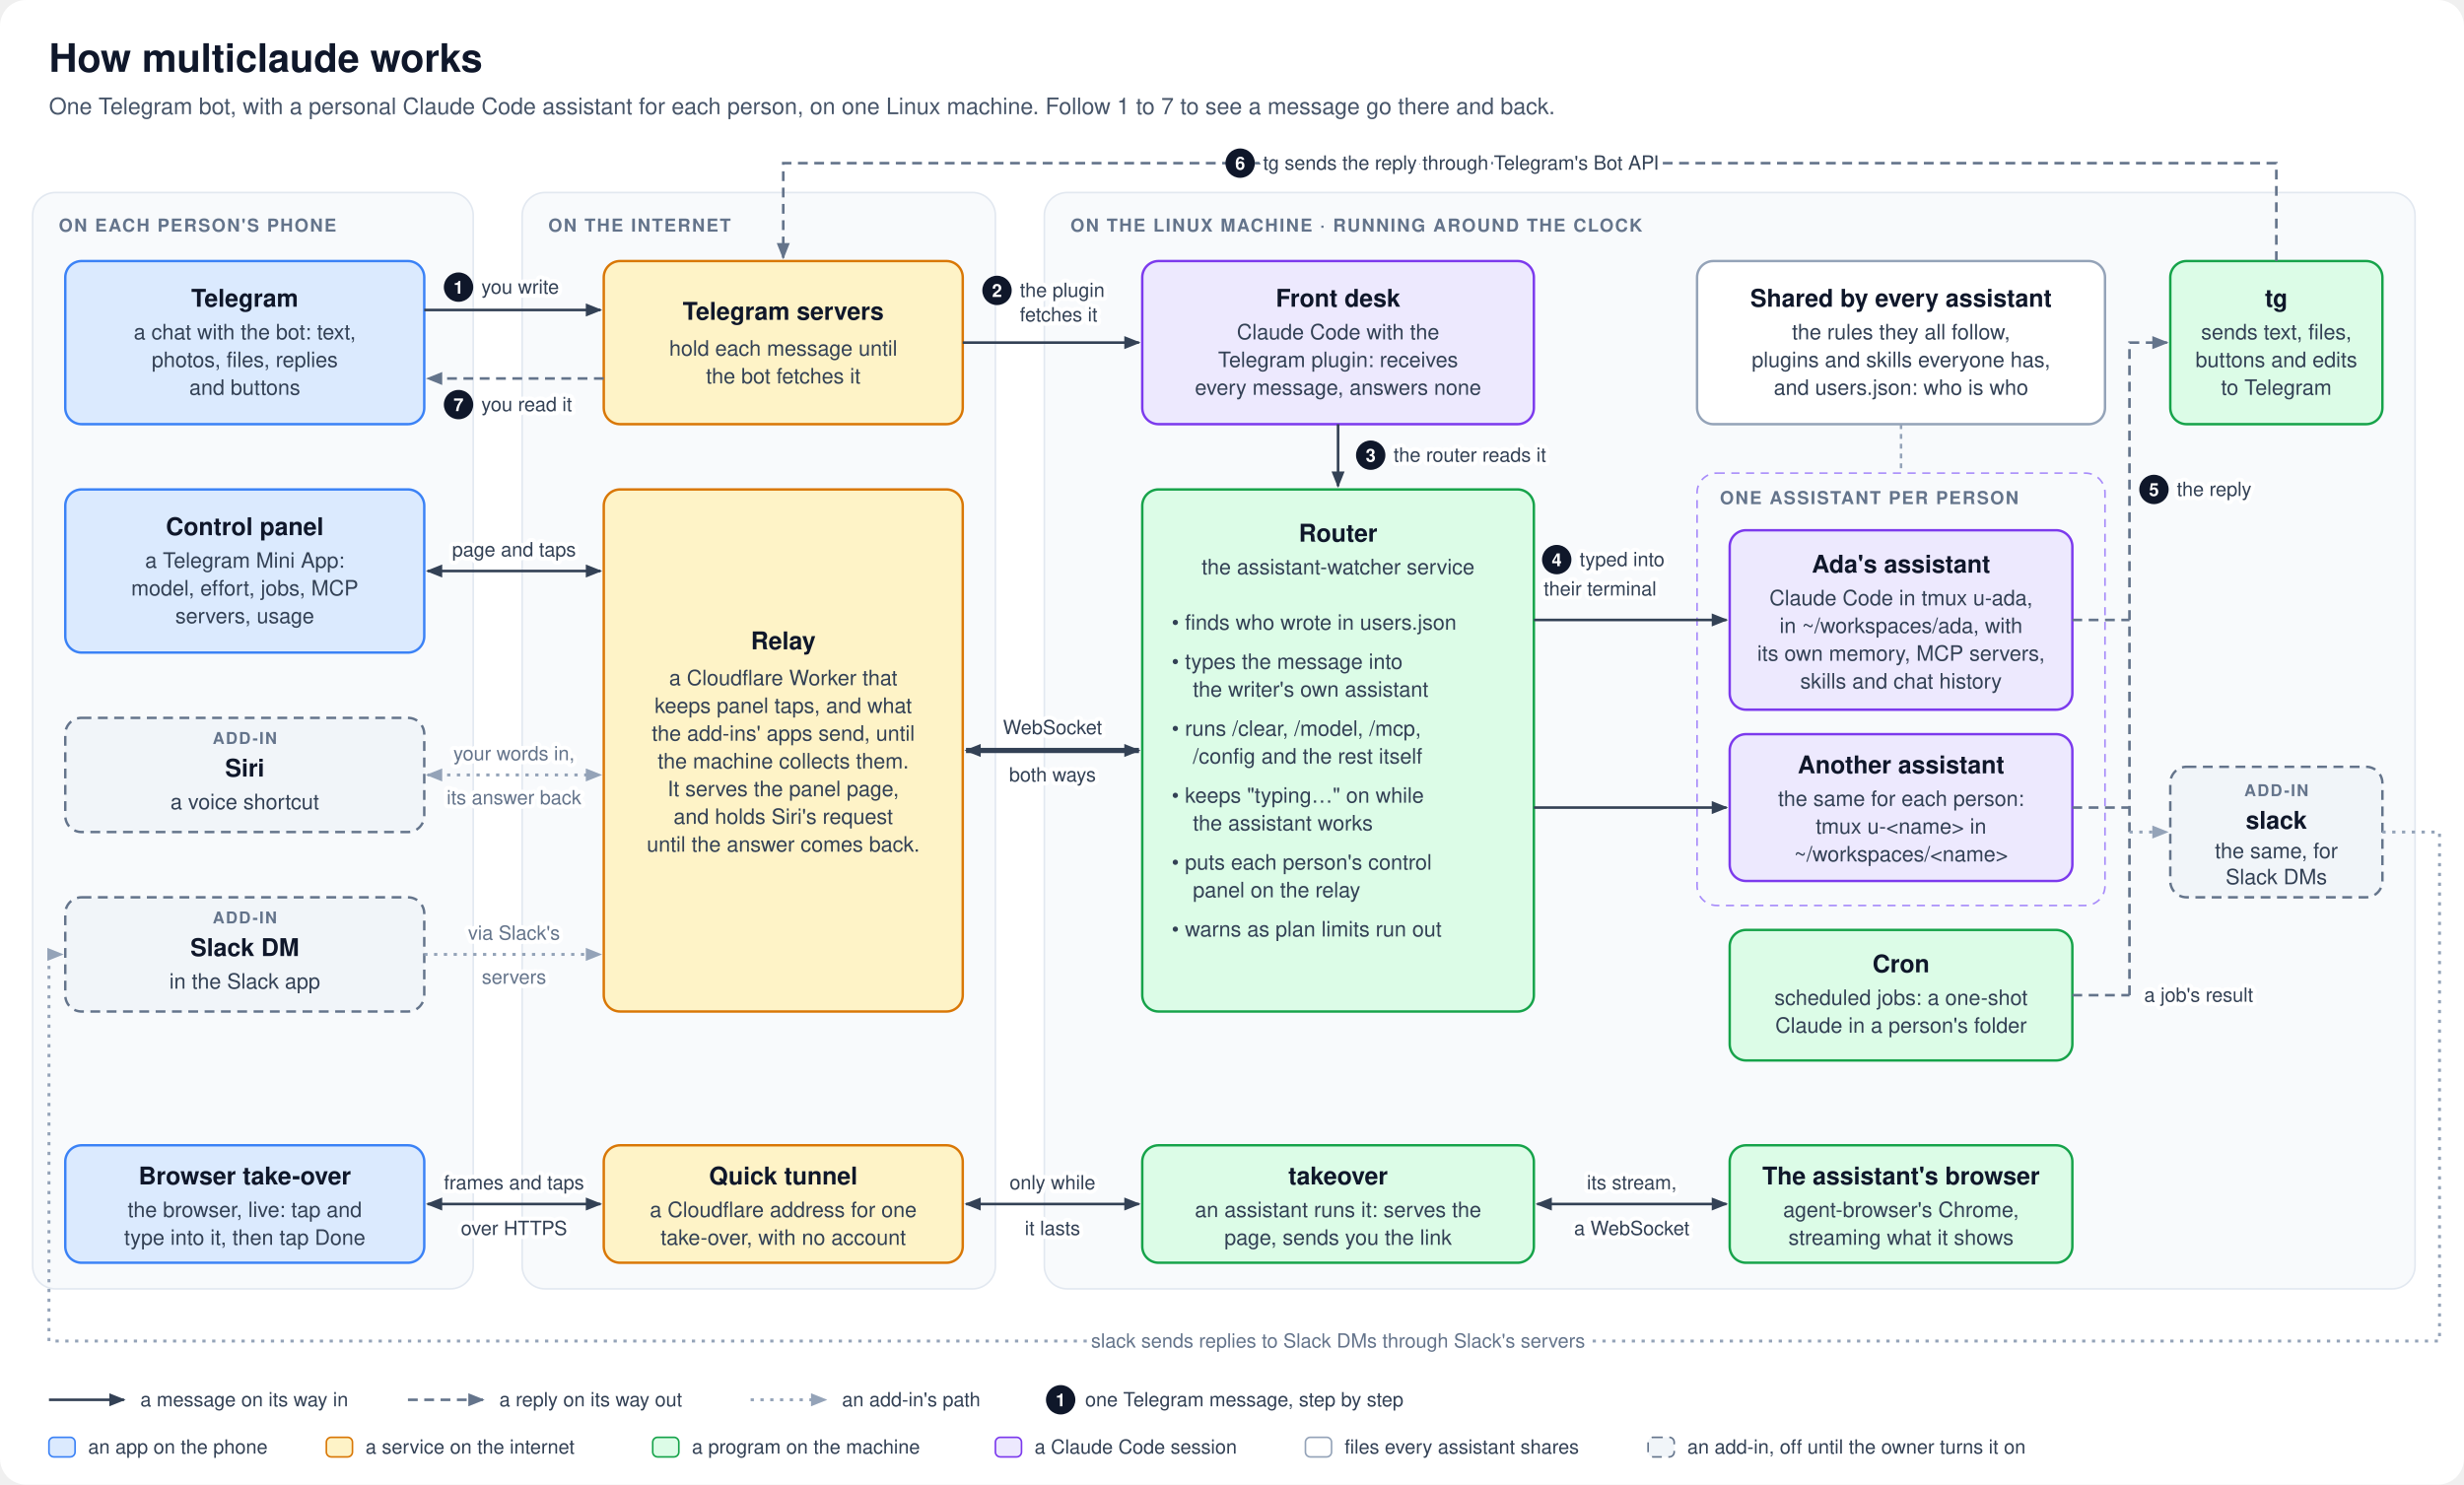
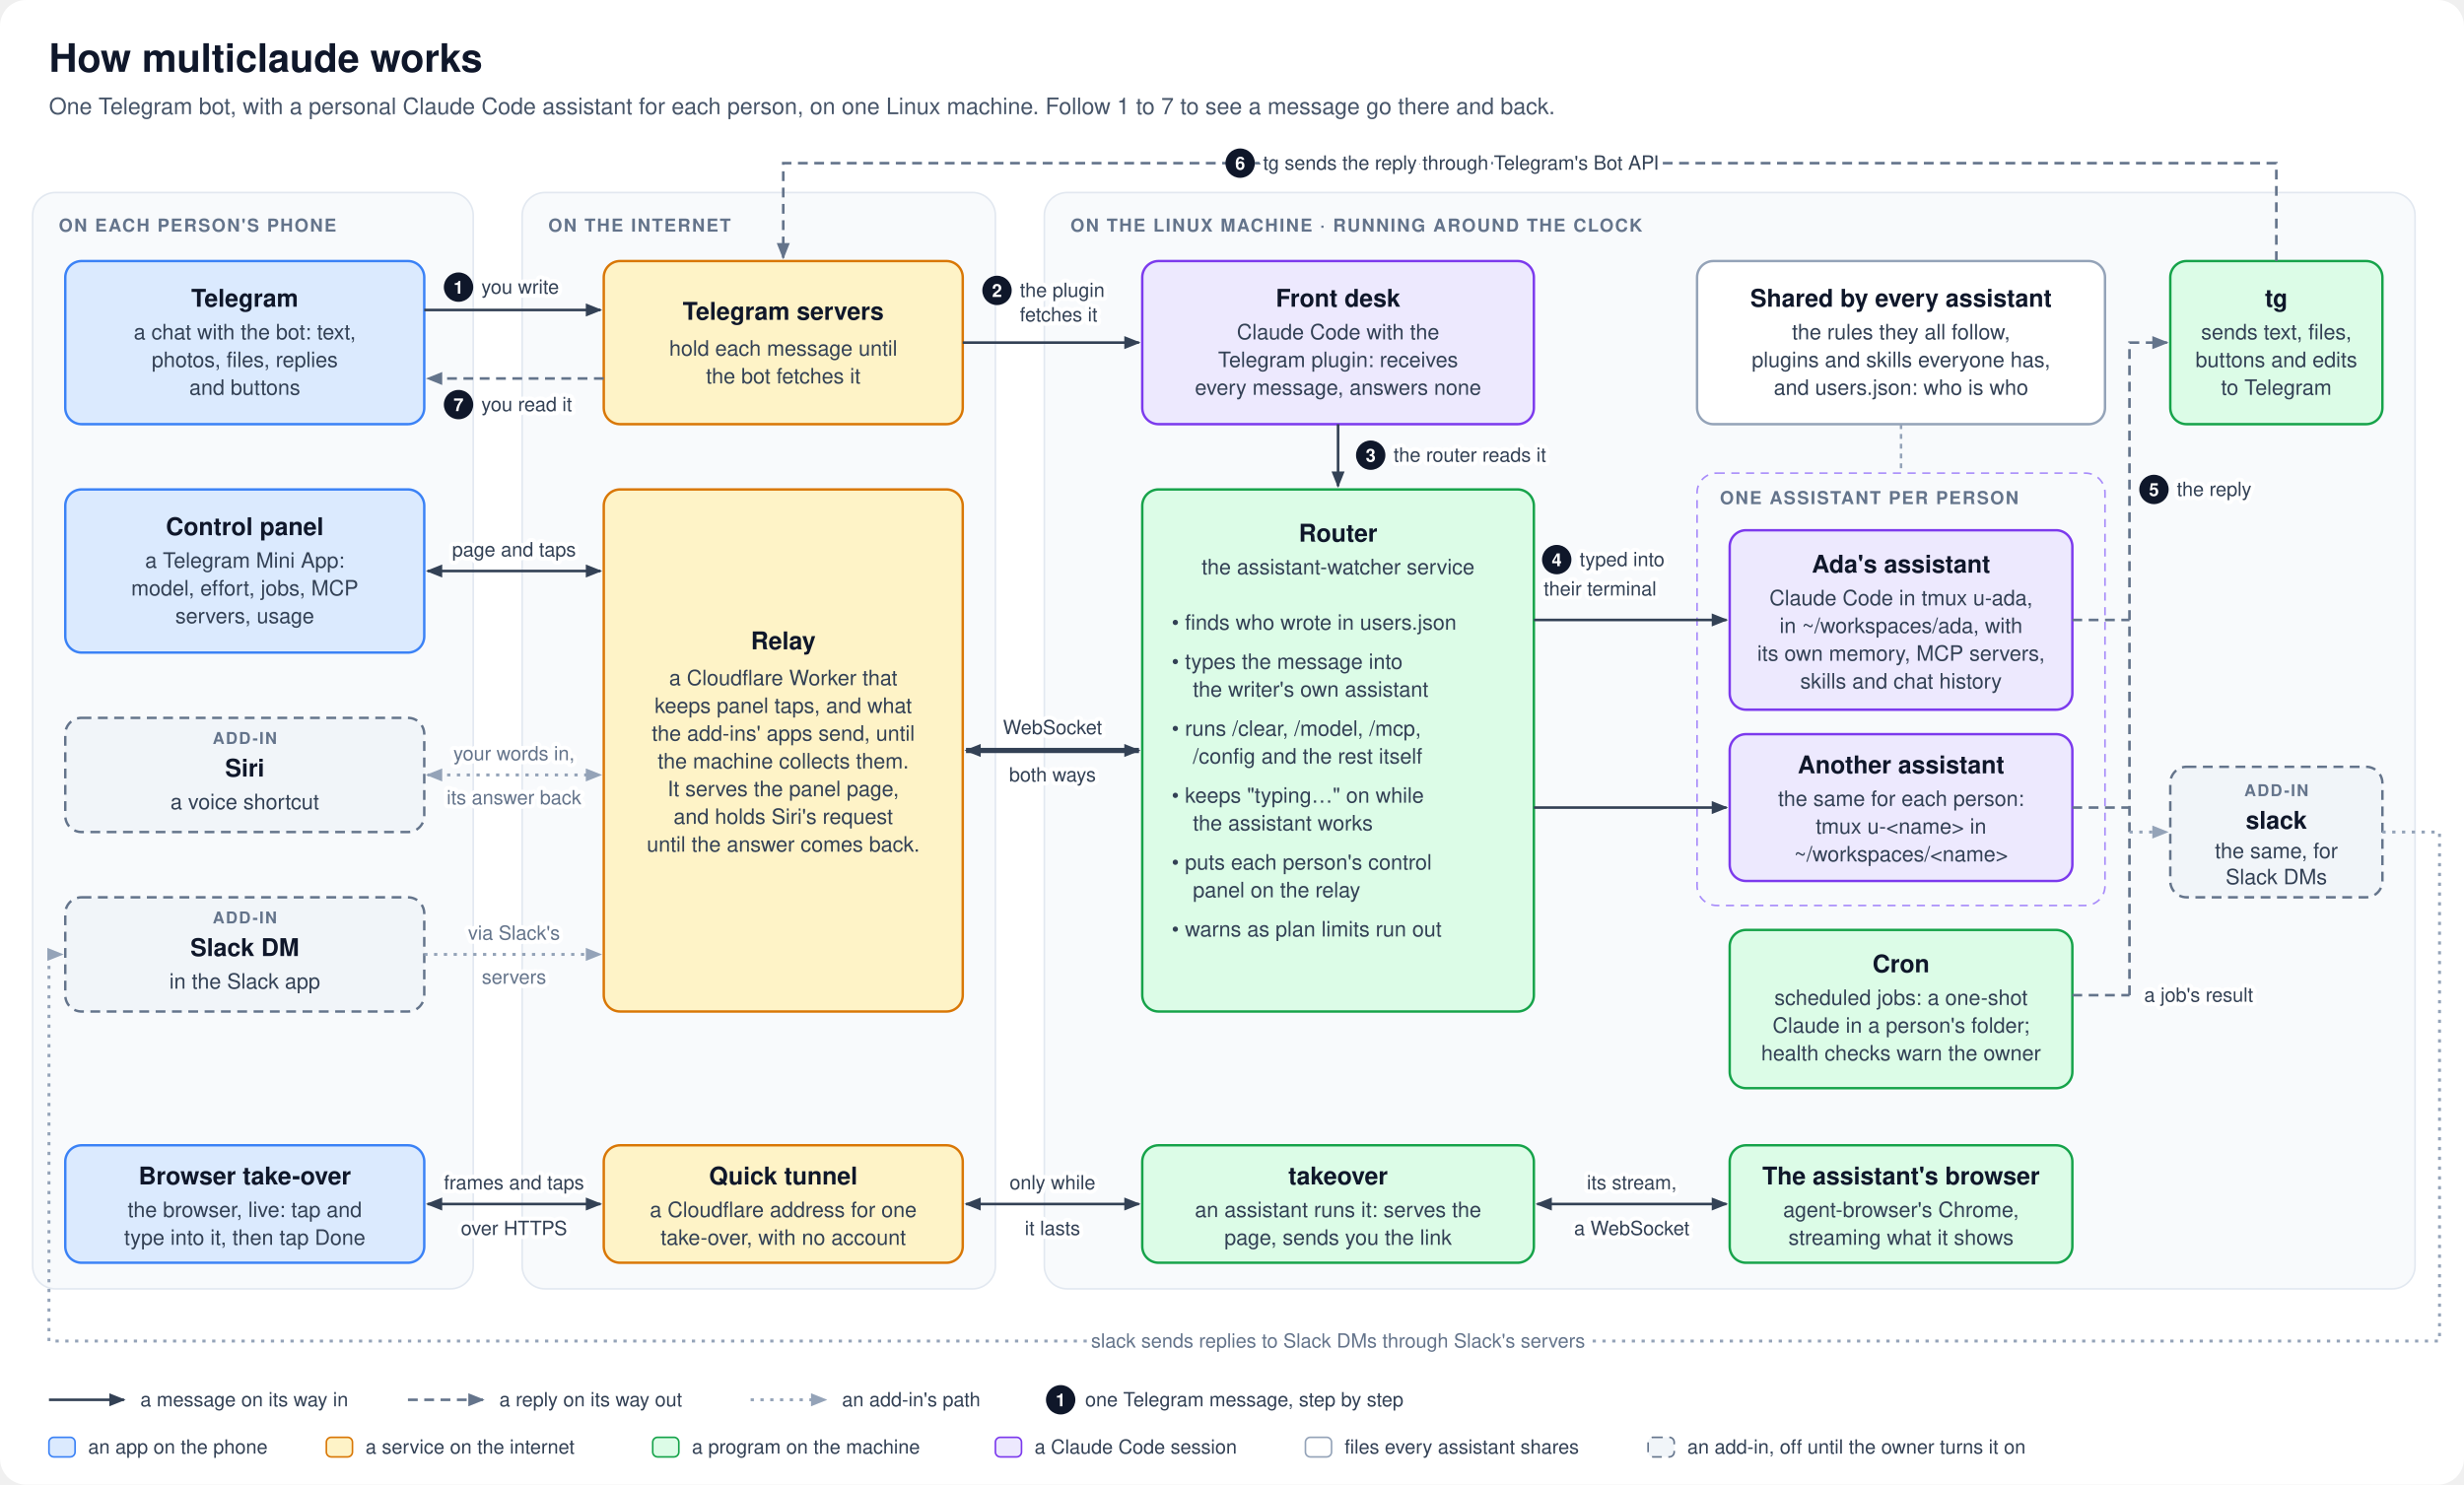
<svg xmlns="http://www.w3.org/2000/svg" width="1510" height="910" viewBox="0 0 1510 910" role="img" aria-labelledby="title desc">
  <defs>
    <marker id="in" viewBox="0 0 10 10" refX="9" refY="5" markerWidth="10" markerHeight="10" markerUnits="userSpaceOnUse" orient="auto-start-reverse">
      <path d="M0,1 L10,5 L0,9 z" fill="#334155" />
    </marker>
    <marker id="out" viewBox="0 0 10 10" refX="9" refY="5" markerWidth="10" markerHeight="10" markerUnits="userSpaceOnUse" orient="auto-start-reverse">
      <path d="M0,1 L10,5 L0,9 z" fill="#64748b" />
    </marker>
    <marker id="opt" viewBox="0 0 10 10" refX="9" refY="5" markerWidth="10" markerHeight="10" markerUnits="userSpaceOnUse" orient="auto-start-reverse">
      <path d="M0,1 L10,5 L0,9 z" fill="#94a3b8" />
    </marker>
    <style>
      text { font-family: -apple-system, BlinkMacSystemFont, "Segoe UI", Helvetica, Arial, "Liberation Sans", sans-serif; fill: #0f172a; }
      .title { font-size: 24px; font-weight: 700; }
      .subtitle { font-size: 14px; fill: #475569; }
      .band { fill: #f8fafc; stroke: #e2e8f0; }
      .band-label { font-size: 11px; font-weight: 700; letter-spacing: 0.08em; fill: #64748b; }
      .group { fill: none; stroke: #a78bfa; stroke-dasharray: 5 4; }
      rect.app { fill: #dbeafe; stroke: #3b82f6; }
      rect.cloud { fill: #fef3c7; stroke: #d97706; }
      rect.program { fill: #dcfce7; stroke: #16a34a; }
      rect.claude { fill: #ede9fe; stroke: #7c3aed; }
      rect.shared { fill: #ffffff; stroke: #94a3b8; }
      rect.addin { fill: #f1f5f9; stroke: #64748b; stroke-dasharray: 6 4; }
      .box rect { stroke-width: 1.5; }
      .box text { font-size: 13px; fill: #334155; text-anchor: middle; }
      .box text.name { font-size: 15px; font-weight: 700; fill: #0f172a; }
      .box text.bullet { text-anchor: start; }
      .box text.tag { font-size: 10px; font-weight: 700; letter-spacing: 0.08em; fill: #64748b; }
      .in { fill: none; stroke: #334155; stroke-width: 1.6; }
      .in.thick { stroke-width: 3.2; }
      .out { fill: none; stroke: #64748b; stroke-width: 1.6; stroke-dasharray: 6 4; }
      .opt { fill: none; stroke: #94a3b8; stroke-width: 1.8; stroke-dasharray: 2 4; }
      .tie { fill: none; stroke: #94a3b8; stroke-width: 1.5; stroke-dasharray: 3 3; }
      .label { font-size: 12px; fill: #334155; paint-order: stroke; stroke: #ffffff; stroke-width: 5px; stroke-linejoin: round; }
      .label.middle { text-anchor: middle; }
      .label.faint { fill: #64748b; }
      .step circle { fill: #0f172a; }
      .step text { font-size: 11px; font-weight: 700; fill: #ffffff; text-anchor: middle; }
      .legend { font-size: 12px; fill: #334155; }
    </style>
  </defs>
  <rect width="1510" height="910" rx="16" fill="#ffffff" />
  <text class="title" x="30" y="44">How multiclaude works</text>
  <text class="subtitle" x="30" y="70">One Telegram bot, with a personal Claude Code assistant for each person, on one Linux machine. Follow 1 to 7 to see a message go there and back.</text>
  <rect class="band" x="20" y="118" width="270" height="672" rx="14" />
  <text class="band-label" x="36" y="142">ON EACH PERSON'S PHONE</text>
  <rect class="band" x="320" y="118" width="290" height="672" rx="14" />
  <text class="band-label" x="336" y="142">ON THE INTERNET</text>
  <rect class="band" x="640" y="118" width="840" height="672" rx="14" />
  <text class="band-label" x="656" y="142">ON THE LINUX MACHINE · RUNNING AROUND THE CLOCK</text>
  <rect class="group" x="1040" y="290" width="250" height="265" rx="12" />
  <text class="band-label" x="1054" y="309">ONE ASSISTANT PER PERSON</text>
  <g class="box">
    <rect class="app" x="40" y="160" width="220" height="100" rx="10" />
    <text class="name" x="150" y="188">Telegram</text>
    <text x="150" y="208">a chat with the bot: text,</text>
    <text x="150" y="225">photos, files, replies</text>
    <text x="150" y="242">and buttons</text>
  </g>
  <g class="box">
    <rect class="app" x="40" y="300" width="220" height="100" rx="10" />
    <text class="name" x="150" y="328">Control panel</text>
    <text x="150" y="348">a Telegram Mini App:</text>
    <text x="150" y="365">model, effort, jobs, MCP</text>
    <text x="150" y="382">servers, usage</text>
  </g>
  <g class="box">
    <rect class="addin" x="40" y="440" width="220" height="70" rx="10" />
    <text class="tag" x="150" y="456">ADD-IN</text>
    <text class="name" x="150" y="476">Siri</text>
    <text x="150" y="496">a voice shortcut</text>
  </g>
  <g class="box">
    <rect class="addin" x="40" y="550" width="220" height="70" rx="10" />
    <text class="tag" x="150" y="566">ADD-IN</text>
    <text class="name" x="150" y="586">Slack DM</text>
    <text x="150" y="606">in the Slack app</text>
  </g>
  <g class="box">
    <rect class="cloud" x="370" y="160" width="220" height="100" rx="10" />
    <text class="name" x="480" y="196">Telegram servers</text>
    <text x="480" y="218">hold each message until</text>
    <text x="480" y="235">the bot fetches it</text>
  </g>
  <g class="box">
    <rect class="cloud" x="370" y="300" width="220" height="320" rx="10" />
    <text class="name" x="480" y="398">Relay</text>
    <text x="480" y="420">a Cloudflare Worker that</text>
    <text x="480" y="437">keeps panel taps, and what</text>
    <text x="480" y="454">the add-ins' apps send, until</text>
    <text x="480" y="471">the machine collects them.</text>
    <text x="480" y="488">It serves the panel page,</text>
    <text x="480" y="505">and holds Siri's request</text>
    <text x="480" y="522">until the answer comes back.</text>
  </g>
  <g class="box">
    <rect class="claude" x="700" y="160" width="240" height="100" rx="10" />
    <text class="name" x="820" y="188">Front desk</text>
    <text x="820" y="208">Claude Code with the</text>
    <text x="820" y="225">Telegram plugin: receives</text>
    <text x="820" y="242">every message, answers none</text>
  </g>
  <g class="box">
    <rect class="program" x="700" y="300" width="240" height="320" rx="10" />
    <text class="name" x="820" y="332">Router</text>
    <text x="820" y="352">the assistant-watcher service</text>
    <text class="bullet" x="718" y="386">• finds who wrote in users.json</text>
    <text class="bullet" x="718" y="410">• types the message into</text>
    <text class="bullet" x="731" y="427">the writer's own assistant</text>
    <text class="bullet" x="718" y="451">• runs /clear, /model, /mcp,</text>
    <text class="bullet" x="731" y="468">/config and the rest itself</text>
    <text class="bullet" x="718" y="492">• keeps "typing…" on while</text>
    <text class="bullet" x="731" y="509">the assistant works</text>
    <text class="bullet" x="718" y="533">• puts each person's control</text>
    <text class="bullet" x="731" y="550">panel on the relay</text>
    <text class="bullet" x="718" y="574">• warns as plan limits run out</text>
  </g>
  <g class="box">
    <rect class="shared" x="1040" y="160" width="250" height="100" rx="10" />
    <text class="name" x="1165" y="188">Shared by every assistant</text>
    <text x="1165" y="208">the rules they all follow,</text>
    <text x="1165" y="225">plugins and skills everyone has,</text>
    <text x="1165" y="242">and users.json: who is who</text>
  </g>
  <g class="box">
    <rect class="claude" x="1060" y="325" width="210" height="110" rx="10" />
    <text class="name" x="1165" y="351">Ada's assistant</text>
    <text x="1165" y="371">Claude Code in tmux u-ada,</text>
    <text x="1165" y="388">in ~/workspaces/ada, with</text>
    <text x="1165" y="405">its own memory, MCP servers,</text>
    <text x="1165" y="422">skills and chat history</text>
  </g>
  <g class="box">
    <rect class="claude" x="1060" y="450" width="210" height="90" rx="10" />
    <text class="name" x="1165" y="474">Another assistant</text>
    <text x="1165" y="494">the same for each person:</text>
    <text x="1165" y="511">tmux u-&lt;name&gt; in</text>
    <text x="1165" y="528">~/workspaces/&lt;name&gt;</text>
  </g>
  <g class="box">
-     <rect class="program" x="1060" y="570" width="210" height="80" rx="10" />
+     <rect class="program" x="1060" y="570" width="210" height="97" rx="10" />
    <text class="name" x="1165" y="596">Cron</text>
    <text x="1165" y="616">scheduled jobs: a one-shot</text>
-     <text x="1165" y="633">Claude in a person's folder</text>
+     <text x="1165" y="633">Claude in a person's folder;</text>
+     <text x="1165" y="650">health checks warn the owner</text>
  </g>
  <g class="box">
    <rect class="program" x="1330" y="160" width="130" height="100" rx="10" />
    <text class="name" x="1395" y="188">tg</text>
    <text x="1395" y="208">sends text, files,</text>
    <text x="1395" y="225">buttons and edits</text>
    <text x="1395" y="242">to Telegram</text>
  </g>
  <g class="box">
    <rect class="addin" x="1330" y="470" width="130" height="80" rx="10" />
    <text class="tag" x="1395" y="488">ADD-IN</text>
    <text class="name" x="1395" y="508">slack</text>
    <text x="1395" y="526">the same, for</text>
    <text x="1395" y="542">Slack DMs</text>
  </g>
  <path class="in" d="M260,190 H368" marker-end="url(#in)" />
  <g class="step">
    <circle cx="281" cy="176" r="9" />
    <text x="281" y="180">1</text>
  </g>
  <text class="label" x="295" y="180">you write</text>
  <path class="in" d="M590,210 H698" marker-end="url(#in)" />
  <g class="step">
    <circle cx="611" cy="178" r="9" />
    <text x="611" y="182">2</text>
  </g>
  <text class="label" x="625" y="182">the plugin</text>
  <text class="label" x="625" y="197">fetches it</text>
  <path class="in" d="M820,260 V298" marker-end="url(#in)" />
  <g class="step">
    <circle cx="840" cy="279" r="9" />
    <text x="840" y="283">3</text>
  </g>
  <text class="label" x="854" y="283">the router reads it</text>
  <path class="in" d="M940,380 H1058" marker-end="url(#in)" />
  <g class="step">
    <circle cx="954" cy="343" r="9" />
    <text x="954" y="347">4</text>
  </g>
  <text class="label" x="968" y="347">typed into</text>
  <text class="label" x="946" y="365">their terminal</text>
  <path class="in" d="M940,495 H1058" marker-end="url(#in)" />
  <path class="out" d="M1270,380 H1305" />
  <path class="out" d="M1270,495 H1305" />
  <path class="out" d="M1270,610 H1305" />
  <path class="out" d="M1305,610 V210 H1328" marker-end="url(#out)" />
  <g class="step">
    <circle cx="1320" cy="300" r="9" />
    <text x="1320" y="304">5</text>
  </g>
  <text class="label" x="1334" y="304">the reply</text>
  <text class="label" x="1314" y="614">a job's result</text>
  <path class="out" d="M1395,160 V100 H480 V158" marker-end="url(#out)" />
  <g class="step">
    <circle cx="760" cy="100" r="9" />
    <text x="760" y="104">6</text>
  </g>
  <text class="label" x="774" y="104">tg sends the reply through Telegram's Bot API</text>
  <path class="out" d="M370,232 H262" marker-end="url(#out)" />
  <g class="step">
    <circle cx="281" cy="248" r="9" />
    <text x="281" y="252">7</text>
  </g>
  <text class="label" x="295" y="252">you read it</text>
  <path class="in" d="M262,350 H368" marker-start="url(#in)" marker-end="url(#in)" />
  <text class="label middle" x="315" y="341">page and taps</text>
  <path class="in thick" d="M592,460 H698" marker-start="url(#in)" marker-end="url(#in)" />
  <text class="label middle" x="645" y="450">WebSocket</text>
  <text class="label middle" x="645" y="479">both ways</text>
  <path class="opt" d="M262,475 H368" marker-start="url(#opt)" marker-end="url(#opt)" />
  <text class="label middle faint" x="315" y="466">your words in,</text>
  <text class="label middle faint" x="315" y="493">its answer back</text>
  <path class="opt" d="M260,585 H368" marker-end="url(#opt)" />
  <text class="label middle faint" x="315" y="576">via Slack's</text>
  <text class="label middle faint" x="315" y="603">servers</text>
  <path class="opt" d="M1305,510 H1328" marker-end="url(#opt)" />
  <path class="opt" d="M1460,510 H1495 V822 H30 V585 H38" marker-end="url(#opt)" />
  <text class="label middle faint" x="820" y="826">slack sends replies to Slack DMs through Slack's servers</text>
  <path class="tie" d="M1165,260 V290" />
  <g class="box">
    <rect class="app" x="40" y="702" width="220" height="72" rx="10" />
    <text class="name" x="150" y="726">Browser take-over</text>
    <text x="150" y="746">the browser, live: tap and</text>
    <text x="150" y="763">type into it, then tap Done</text>
  </g>
  <g class="box">
    <rect class="cloud" x="370" y="702" width="220" height="72" rx="10" />
    <text class="name" x="480" y="726">Quick tunnel</text>
    <text x="480" y="746">a Cloudflare address for one</text>
    <text x="480" y="763">take-over, with no account</text>
  </g>
  <g class="box">
    <rect class="program" x="700" y="702" width="240" height="72" rx="10" />
    <text class="name" x="820" y="726">takeover</text>
    <text x="820" y="746">an assistant runs it: serves the</text>
    <text x="820" y="763">page, sends you the link</text>
  </g>
  <g class="box">
    <rect class="program" x="1060" y="702" width="210" height="72" rx="10" />
    <text class="name" x="1165" y="726">The assistant's browser</text>
    <text x="1165" y="746">agent-browser's Chrome,</text>
    <text x="1165" y="763">streaming what it shows</text>
  </g>
  <path class="in" d="M262,738 H368" marker-start="url(#in)" marker-end="url(#in)" />
  <text class="label middle" x="315" y="729">frames and taps</text>
  <text class="label middle" x="315" y="757">over HTTPS</text>
  <path class="in" d="M592,738 H698" marker-start="url(#in)" marker-end="url(#in)" />
  <text class="label middle" x="645" y="729">only while</text>
  <text class="label middle" x="645" y="757">it lasts</text>
  <path class="in" d="M942,738 H1058" marker-start="url(#in)" marker-end="url(#in)" />
  <text class="label middle" x="1000" y="729">its stream,</text>
  <text class="label middle" x="1000" y="757">a WebSocket</text>
  <path class="in" d="M30,858 H76" marker-end="url(#in)" />
  <text class="legend" x="86" y="862">a message on its way in</text>
  <path class="out" d="M250,858 H296" marker-end="url(#out)" />
  <text class="legend" x="306" y="862">a reply on its way out</text>
  <path class="opt" d="M460,858 H506" marker-end="url(#opt)" />
  <text class="legend" x="516" y="862">an add-in's path</text>
  <g class="step">
    <circle cx="650" cy="858" r="9" />
    <text x="650" y="862">1</text>
  </g>
  <text class="legend" x="665" y="862">one Telegram message, step by step</text>
  <rect class="app" x="30" y="881" width="16" height="12" rx="3" />
  <text class="legend" x="54" y="891">an app on the phone</text>
  <rect class="cloud" x="200" y="881" width="16" height="12" rx="3" />
  <text class="legend" x="224" y="891">a service on the internet</text>
  <rect class="program" x="400" y="881" width="16" height="12" rx="3" />
  <text class="legend" x="424" y="891">a program on the machine</text>
  <rect class="claude" x="610" y="881" width="16" height="12" rx="3" />
  <text class="legend" x="634" y="891">a Claude Code session</text>
  <rect class="shared" x="800" y="881" width="16" height="12" rx="3" />
  <text class="legend" x="824" y="891">files every assistant shares</text>
  <rect class="addin" x="1010" y="881" width="16" height="12" rx="3" />
  <text class="legend" x="1034" y="891">an add-in, off until the owner turns it on</text>
</svg>
